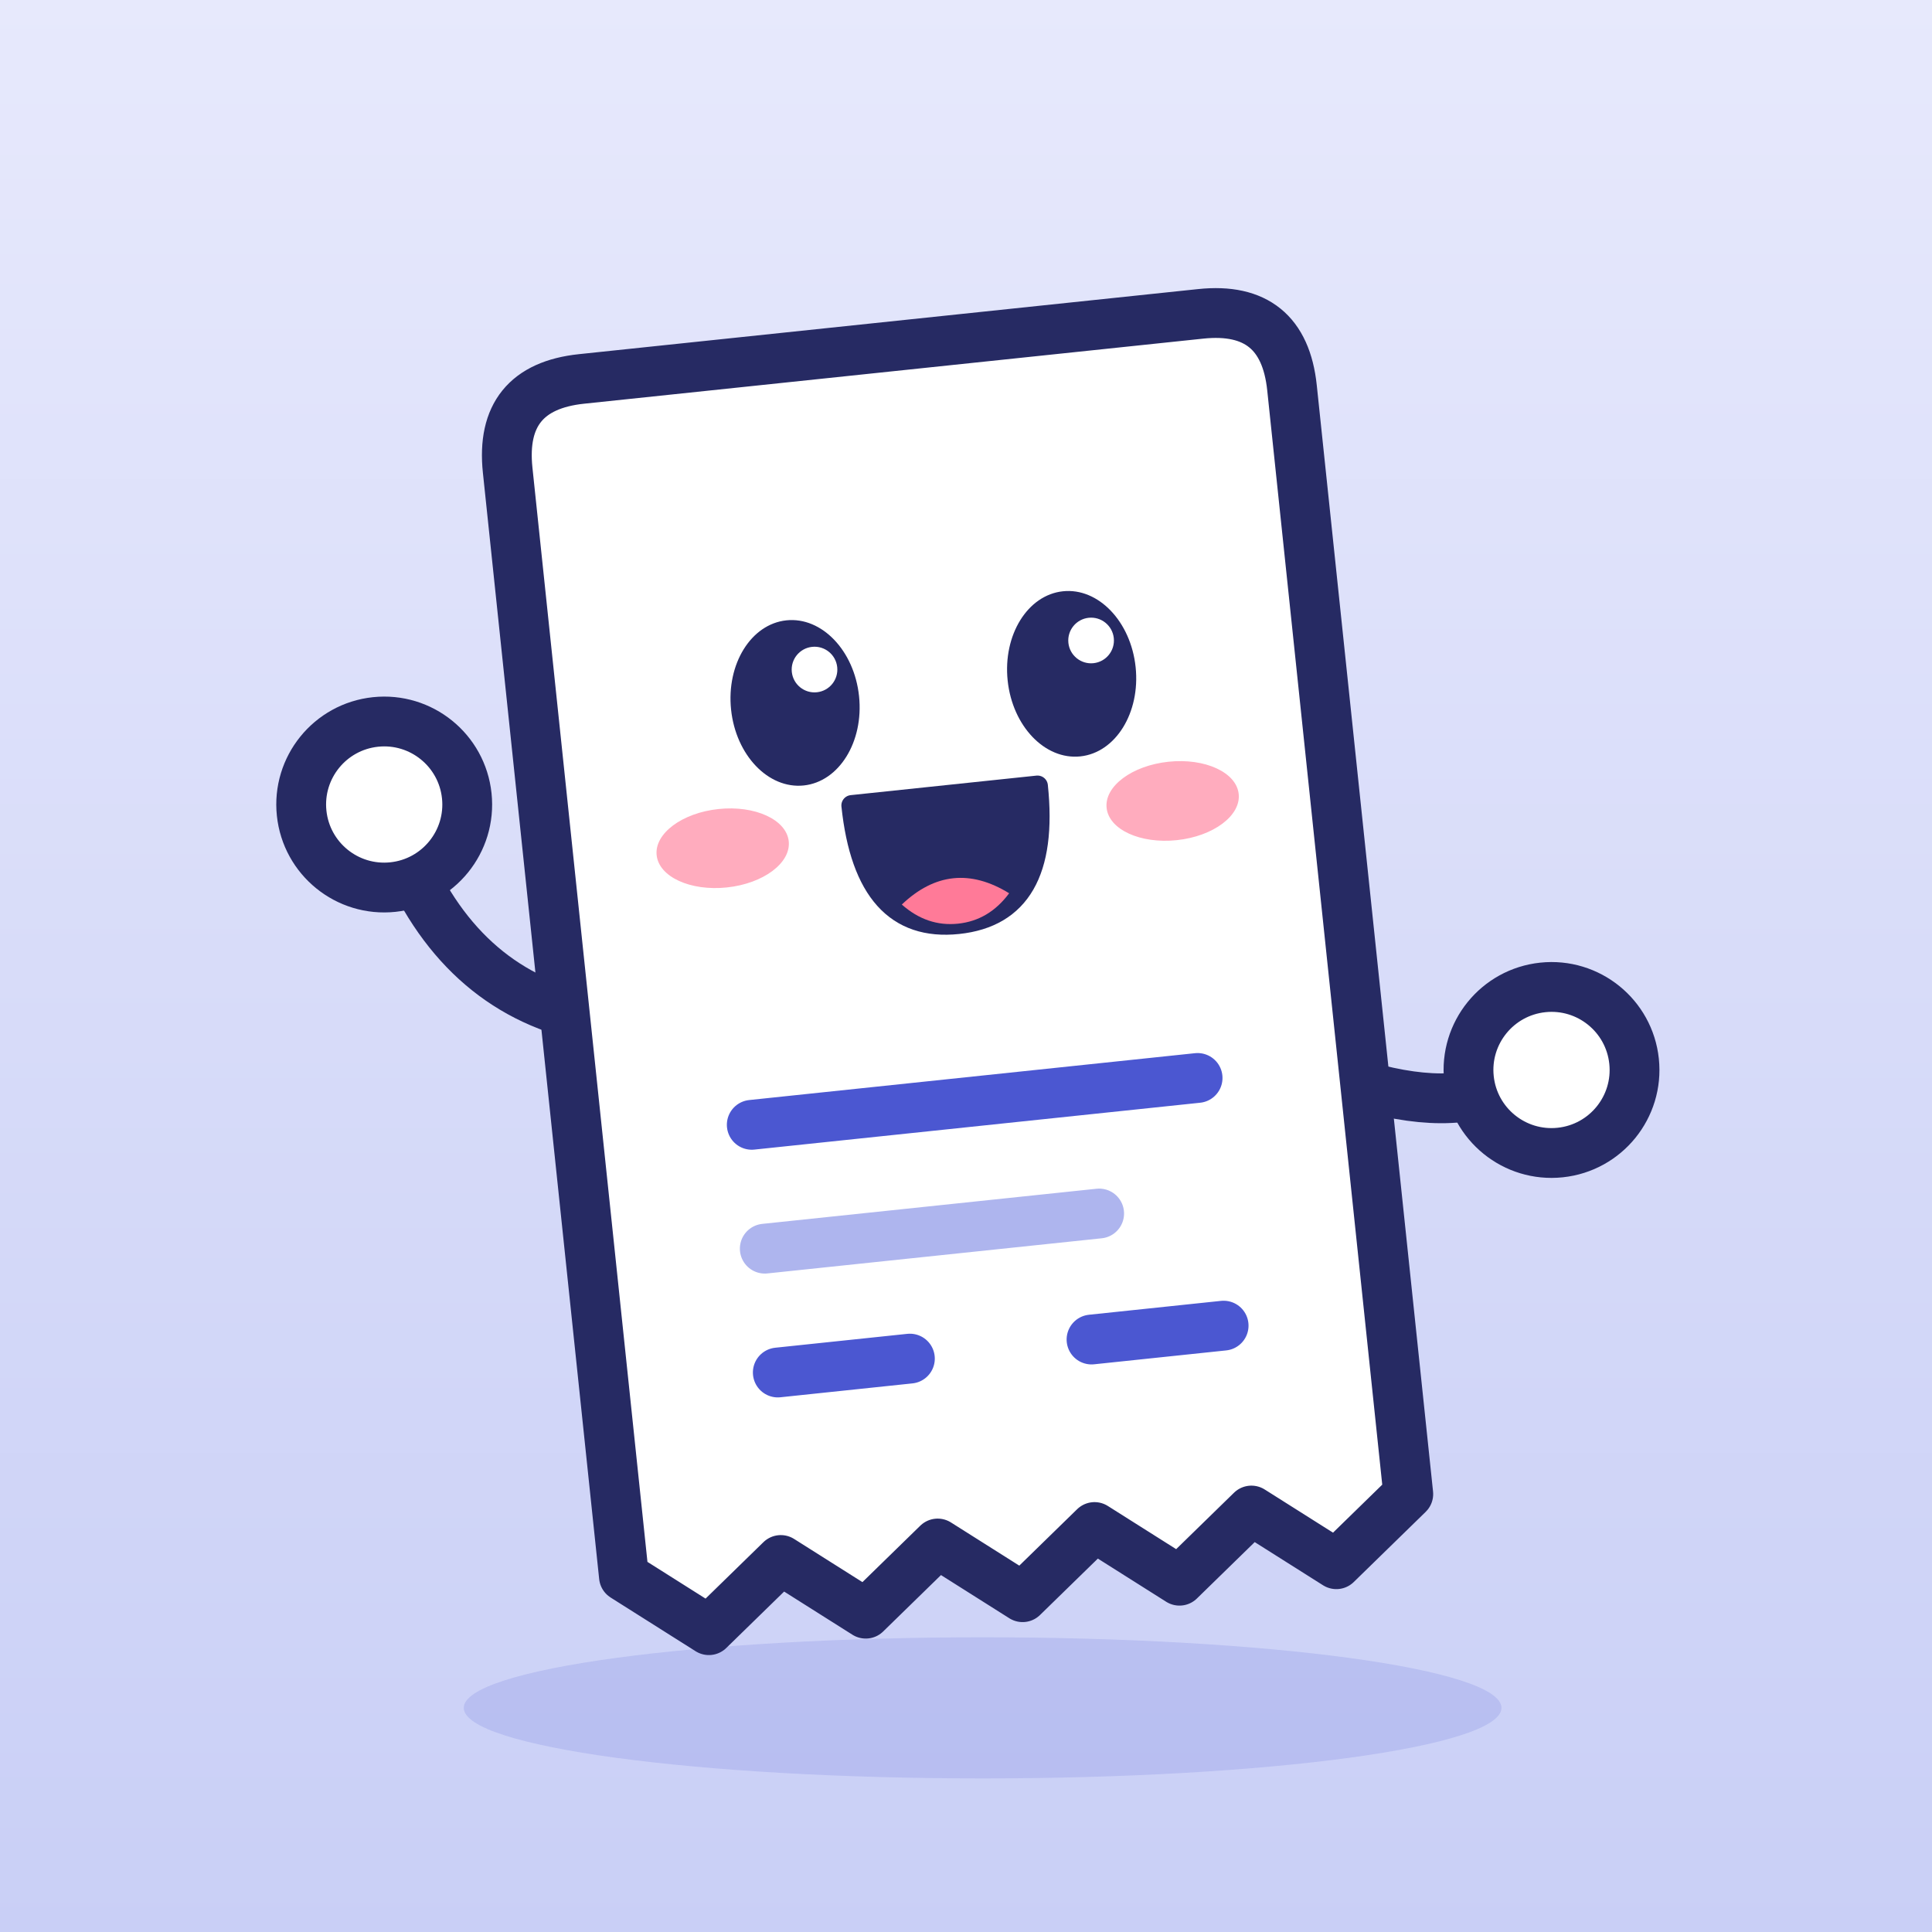
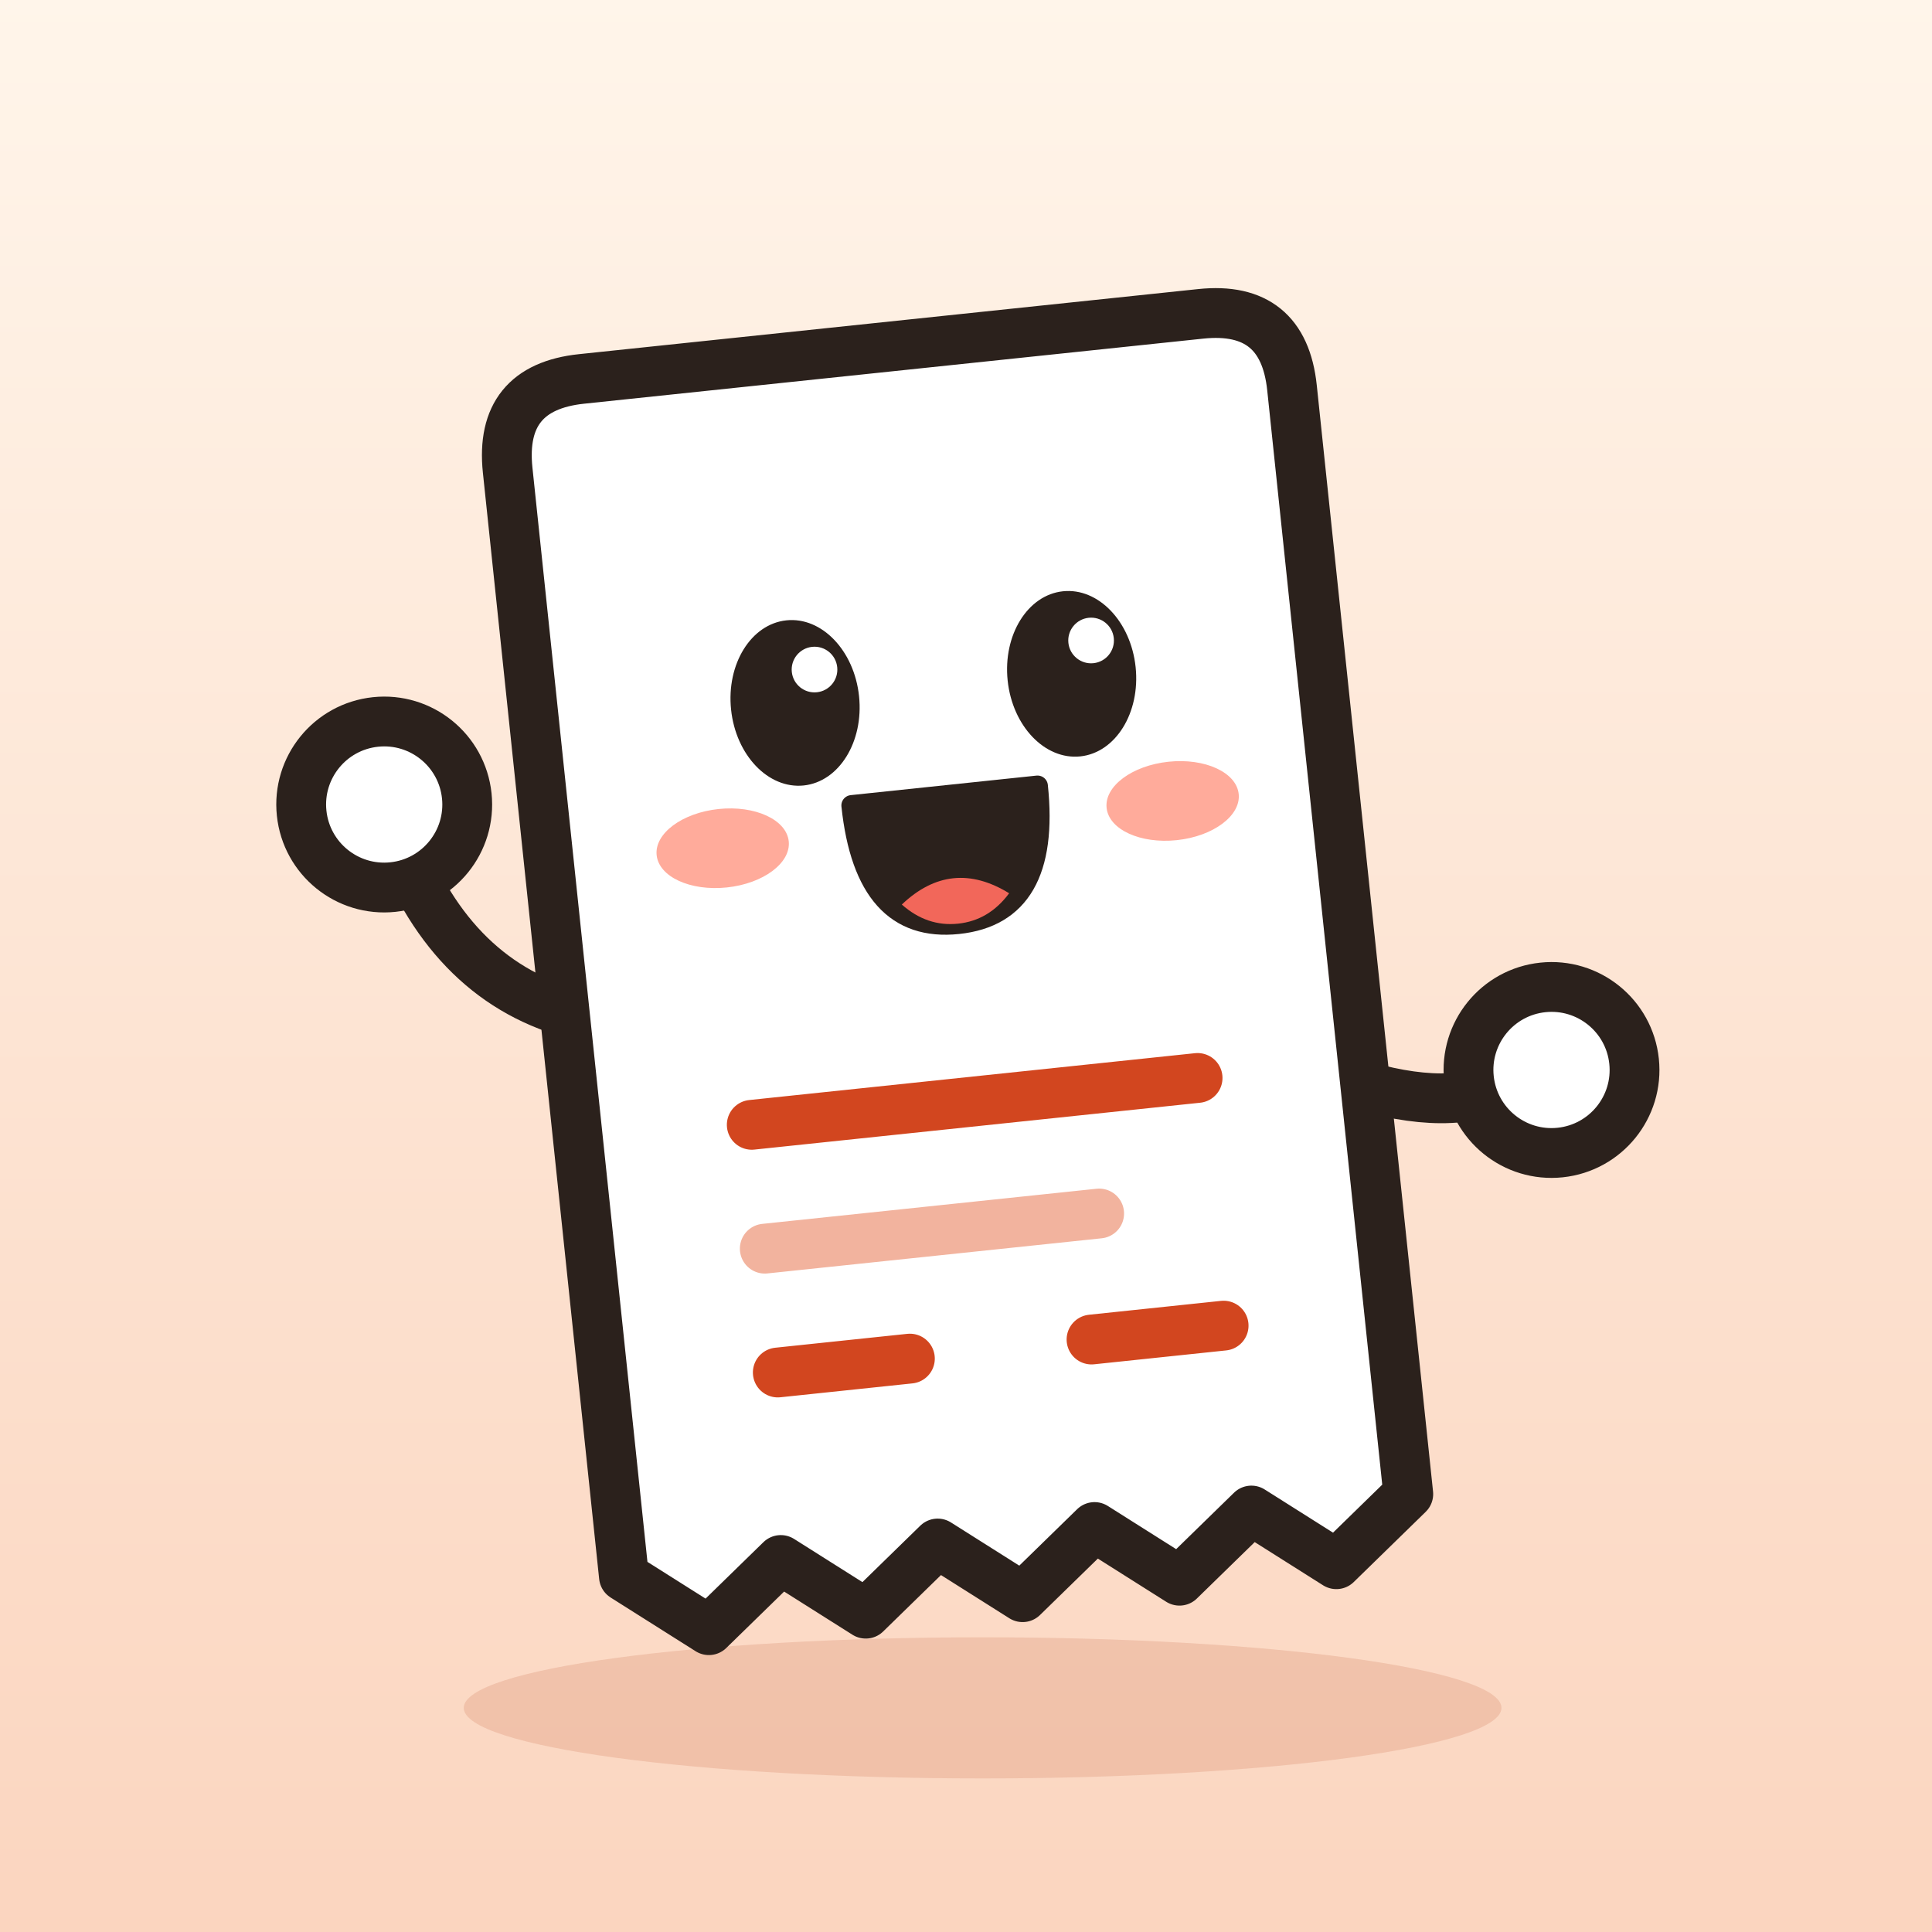
<svg xmlns="http://www.w3.org/2000/svg" viewBox="0 0 1024 1024">
  <defs>
    <linearGradient id="bg" x1="0" y1="0" x2="0" y2="1">
-       <stop offset="0" stop-color="#E7E9FC" />
-       <stop offset="1" stop-color="#C9CFF6" />
+       <stop offset="0" stop-color="#FFF5EA" />
+       <stop offset="1" stop-color="#FBD5BF" />
    </linearGradient>
  </defs>
  <rect width="1024" height="1024" fill="url(#bg)" />
  <g transform="translate(512 540) scale(1.1) translate(-512 -540)">
-     <ellipse cx="520" cy="872" rx="250" ry="34" fill="#4B57D1" opacity=".16" />
-     <g transform="rotate(-6 512 540)" stroke="#262A63" stroke-width="24" stroke-linecap="round" stroke-linejoin="round">
+     <ellipse cx="520" cy="872" rx="250" ry="34" fill="#B8441F" opacity=".16" />
+     <g transform="rotate(-6 512 540)" stroke="#2B211C" stroke-width="24" stroke-linecap="round" stroke-linejoin="round">
      <path d="M330 520 Q 270 500 250 430" fill="none" />
      <circle cx="244" cy="408" r="40" fill="#FFFFFF" />
      <path d="M694 590 Q 740 610 768 598" fill="none" />
      <path d="M360 214 H660 Q700 214 700 254 V790 l-38 30 -38 -30 -38 30 -38 -30 -38 30 -38 -30 -38 30 -38 -30 -38 30 -38 -30 V254 Q320 214 360 214 Z" fill="#FFFFFF" />
      <circle cx="790" cy="594" r="40" fill="#FFFFFF" />
    </g>
    <g transform="rotate(-6 512 540)">
-       <ellipse cx="446" cy="380" rx="31" ry="40" fill="#262A63" />
-       <ellipse cx="580" cy="380" rx="31" ry="40" fill="#262A63" />
+       <ellipse cx="446" cy="380" rx="31" ry="40" fill="#2B211C" />
+       <ellipse cx="580" cy="380" rx="31" ry="40" fill="#2B211C" />
      <circle cx="457" cy="365" r="11" fill="#FFFFFF" />
      <circle cx="591" cy="365" r="11" fill="#FFFFFF" />
-       <ellipse cx="404" cy="446" rx="32" ry="19" fill="#FF9DB3" opacity=".85" />
-       <ellipse cx="622" cy="446" rx="32" ry="19" fill="#FF9DB3" opacity=".85" />
-       <path d="M468 432 H558 Q558 494 513 494 Q468 494 468 432 Z" fill="#262A63" stroke="#262A63" stroke-width="10" stroke-linejoin="round" />
-       <path d="M487 482 Q513 462 539 482 Q528 494 513 494 Q498 494 487 482 Z" fill="#FF7A98" />
+       <ellipse cx="404" cy="446" rx="32" ry="19" fill="#FF9C8A" opacity=".85" />
+       <ellipse cx="622" cy="446" rx="32" ry="19" fill="#FF9C8A" opacity=".85" />
+       <path d="M468 432 H558 Q558 494 513 494 Q468 494 468 432 Z" fill="#2B211C" stroke="#2B211C" stroke-width="10" stroke-linejoin="round" />
+       <path d="M487 482 Q513 462 539 482 Q528 494 513 494 Q498 494 487 482 Z" fill="#F2675A" />
      <g stroke-width="24" stroke-linecap="round">
-         <path d="M404 580 H620" stroke="#4B57D1" />
-         <path d="M404 640 H566" stroke="#AEB5EE" />
-         <path d="M404 700 H468 M556 700 H620" stroke="#4B57D1" />
+         <path d="M404 580 H620" stroke="#D2461F" />
+         <path d="M404 640 H566" stroke="#F2B39E" />
+         <path d="M404 700 H468 M556 700 H620" stroke="#D2461F" />
      </g>
    </g>
  </g>
</svg>
